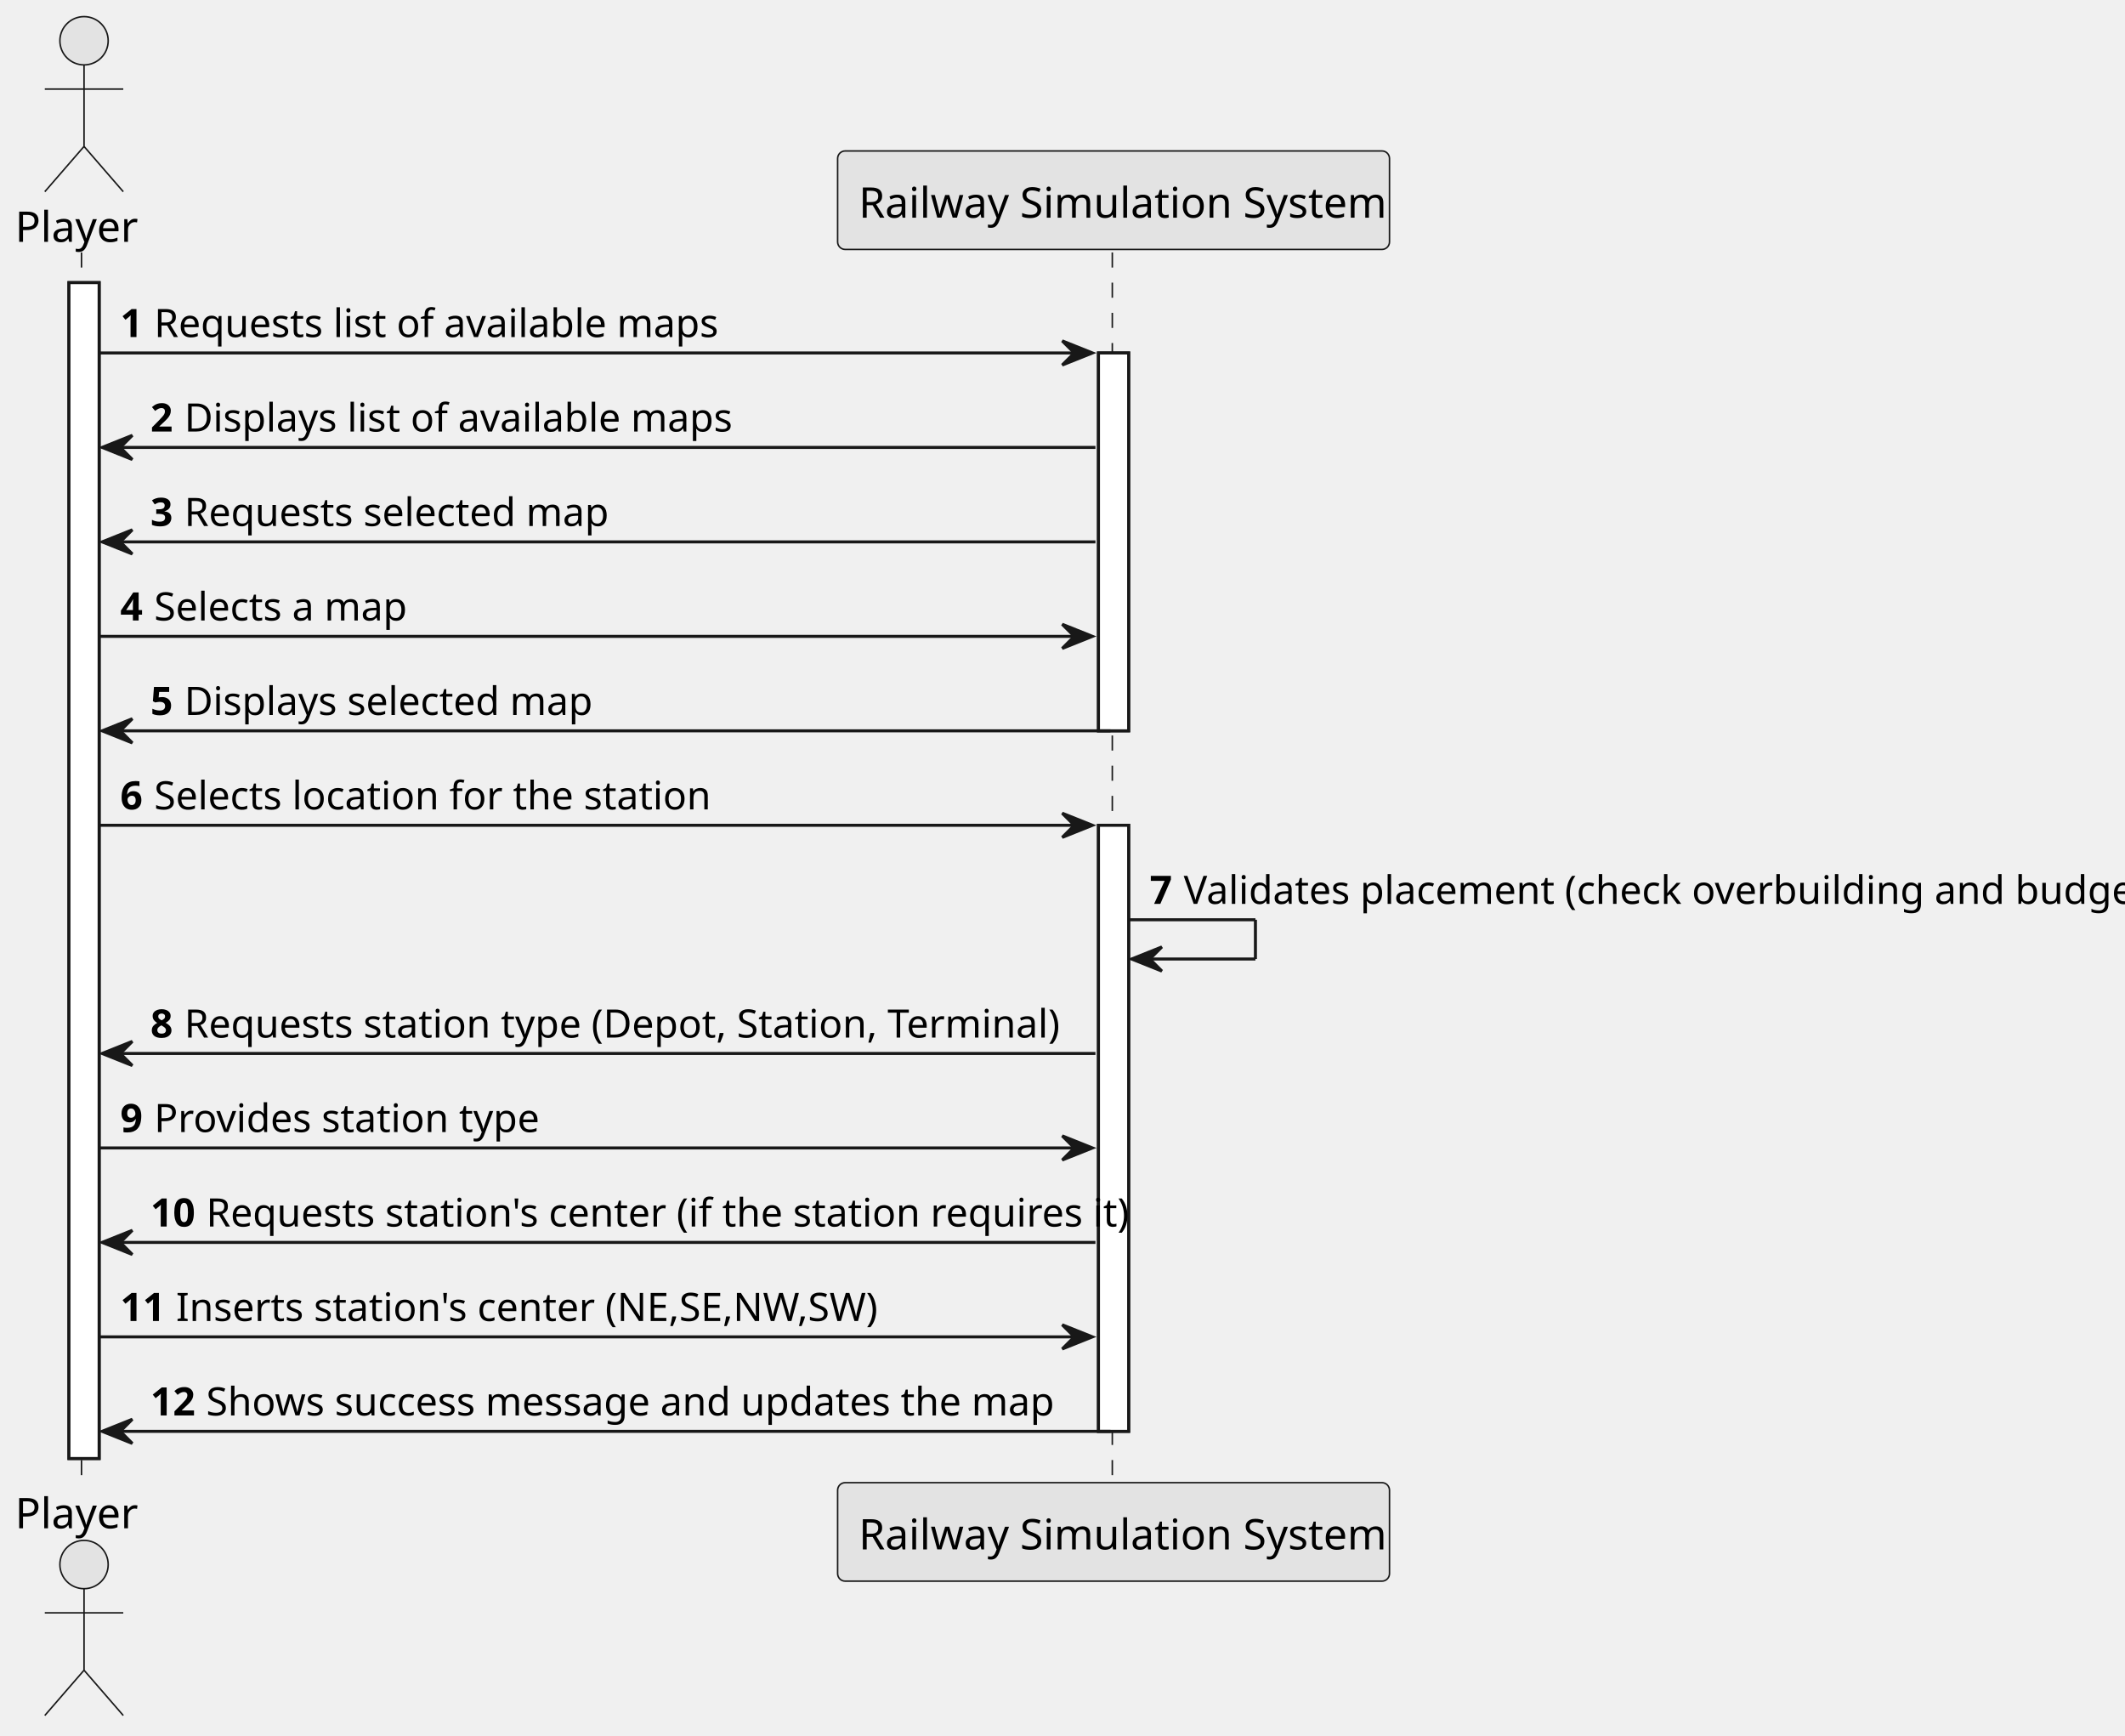
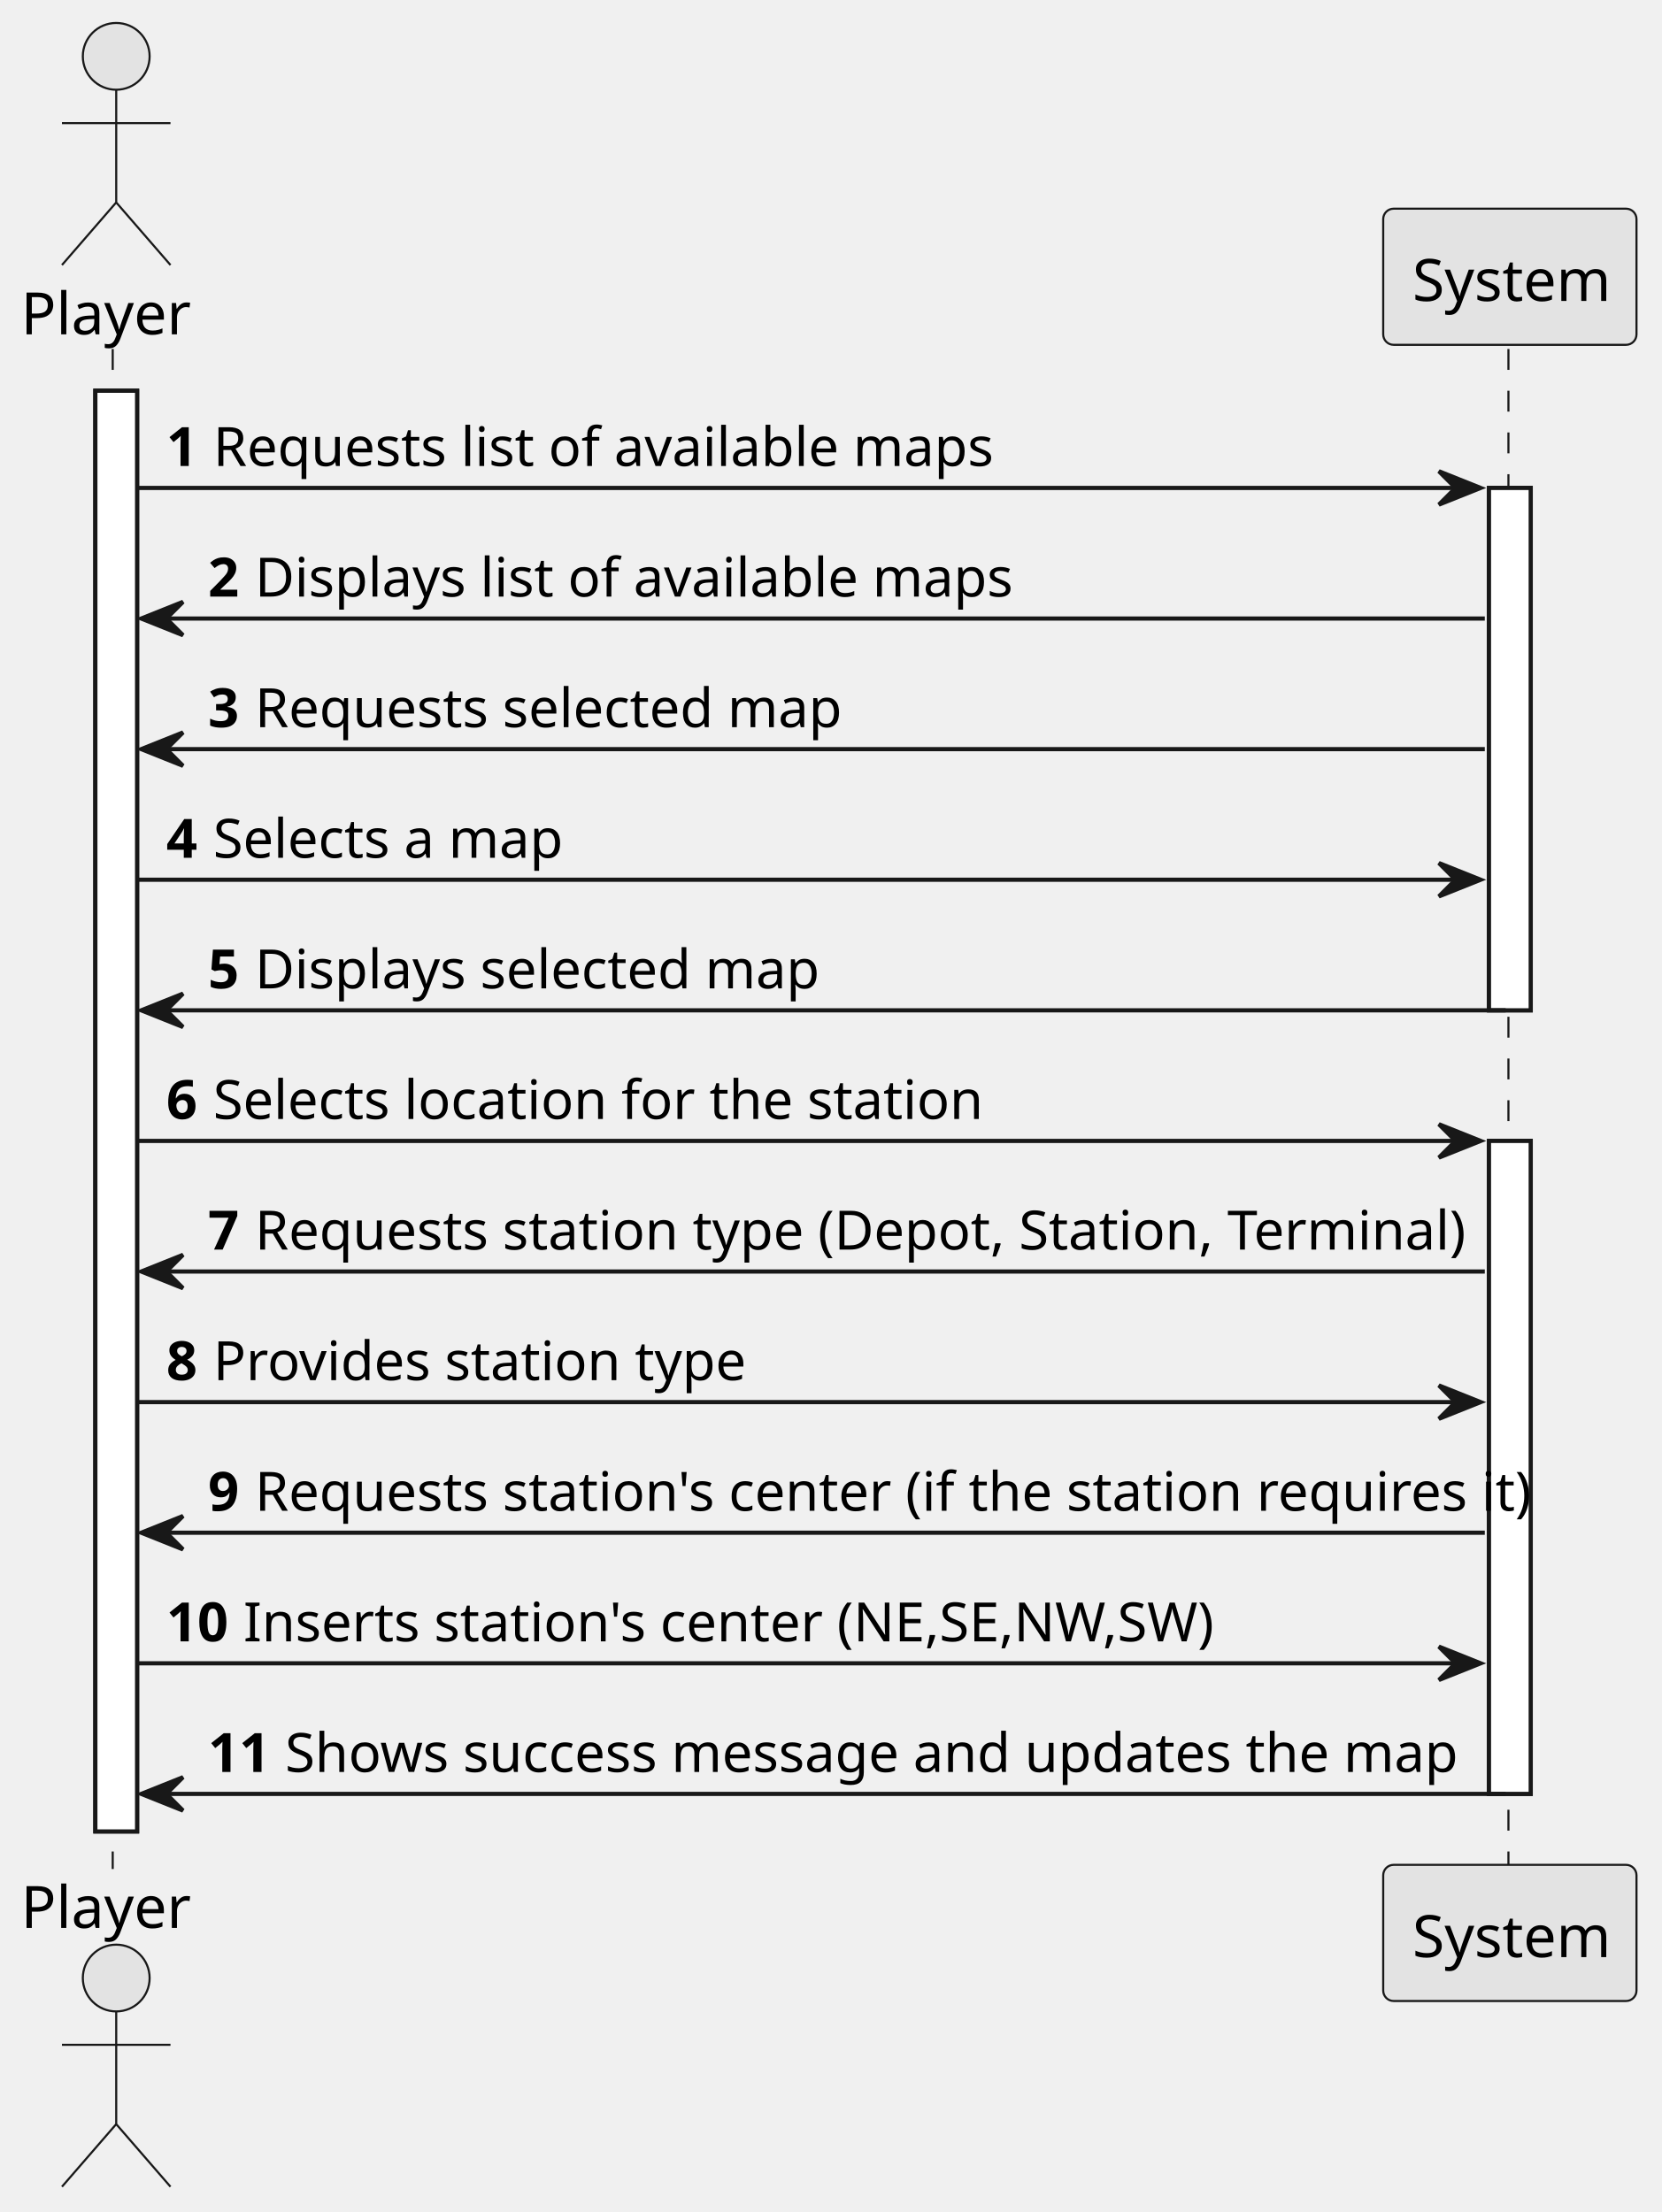
- <svg xmlns="http://www.w3.org/2000/svg" contentStyleType="text/css" height="575px" preserveAspectRatio="none" style="width:704px;height:575px;background:#FFFFFF;" version="1.1" viewBox="0 0 704 575" width="704px" zoomAndPan="magnify">
+ <svg xmlns="http://www.w3.org/2000/svg" contentStyleType="text/css" height="530px" preserveAspectRatio="none" style="width:398px;height:530px;background:#FFFFFF;" version="1.1" viewBox="0 0 398 530" width="398px" zoomAndPan="magnify">
  <defs />
  <g>
-     <rect fill="#FFFFFF" height="389.492" style="stroke:#181818;stroke-width:1.0;" width="10" x="22.841" y="93.621" />
-     <rect fill="#FFFFFF" height="125.164" style="stroke:#181818;stroke-width:1.0;" width="10" x="363.916" y="116.912" />
-     <rect fill="#FFFFFF" height="200.746" style="stroke:#181818;stroke-width:1.0;" width="10" x="363.916" y="273.367" />
-     <line style="stroke:#181818;stroke-width:0.5;stroke-dasharray:5.0,5.0;" x1="27" x2="27" y1="83.621" y2="492.113" />
-     <line style="stroke:#181818;stroke-width:0.5;stroke-dasharray:5.0,5.0;" x1="368.5" x2="368.5" y1="83.621" y2="492.113" />
+     <rect fill="#FFFFFF" height="345.201" style="stroke:#181818;stroke-width:1.0;" width="10" x="22.841" y="93.621" />
+     <rect fill="#FFFFFF" height="125.164" style="stroke:#181818;stroke-width:1.0;" width="10" x="356.687" y="116.912" />
+     <rect fill="#FFFFFF" height="156.455" style="stroke:#181818;stroke-width:1.0;" width="10" x="356.687" y="273.367" />
+     <line style="stroke:#181818;stroke-width:0.5;stroke-dasharray:5.0,5.0;" x1="27" x2="27" y1="83.621" y2="447.822" />
+     <line style="stroke:#181818;stroke-width:0.5;stroke-dasharray:5.0,5.0;" x1="361.349" x2="361.349" y1="83.621" y2="447.822" />
    <text fill="#000000" font-family="sans-serif" font-size="14" lengthAdjust="spacing" textLength="39.683" x="5" y="80.107">Player</text>
    <ellipse cx="27.841" cy="13.5" fill="#E3E3E3" rx="8" ry="8" style="stroke:#181818;stroke-width:0.5;" />
    <path d="M27.841,21.5 L27.841,48.5 M14.841,29.5 L40.841,29.5 M27.841,48.5 L14.841,63.5 M27.841,48.5 L40.841,63.5 " fill="none" style="stroke:#181818;stroke-width:0.5;" />
-     <text fill="#000000" font-family="sans-serif" font-size="14" lengthAdjust="spacing" textLength="39.683" x="5" y="506.221">Player</text>
-     <ellipse cx="27.841" cy="518.234" fill="#E3E3E3" rx="8" ry="8" style="stroke:#181818;stroke-width:0.5;" />
-     <path d="M27.841,526.234 L27.841,553.234 M14.841,534.234 L40.841,534.234 M27.841,553.234 L14.841,568.234 M27.841,553.234 L40.841,568.234 " fill="none" style="stroke:#181818;stroke-width:0.5;" />
-     <rect fill="#E3E3E3" height="32.621" rx="2.5" ry="2.5" style="stroke:#181818;stroke-width:0.5;" width="182.834" x="277.5" y="50" />
-     <text fill="#000000" font-family="sans-serif" font-size="14" lengthAdjust="spacing" textLength="168.834" x="284.5" y="72.107">Railway Simulation System</text>
-     <rect fill="#E3E3E3" height="32.621" rx="2.5" ry="2.5" style="stroke:#181818;stroke-width:0.5;" width="182.834" x="277.5" y="491.113" />
-     <text fill="#000000" font-family="sans-serif" font-size="14" lengthAdjust="spacing" textLength="168.834" x="284.5" y="513.221">Railway Simulation System</text>
-     <rect fill="#FFFFFF" height="389.492" style="stroke:#181818;stroke-width:1.0;" width="10" x="22.841" y="93.621" />
-     <rect fill="#FFFFFF" height="125.164" style="stroke:#181818;stroke-width:1.0;" width="10" x="363.916" y="116.912" />
-     <rect fill="#FFFFFF" height="200.746" style="stroke:#181818;stroke-width:1.0;" width="10" x="363.916" y="273.367" />
-     <polygon fill="#181818" points="351.916,112.912,361.916,116.912,351.916,120.912,355.916,116.912" style="stroke:#181818;stroke-width:1.0;" />
-     <line style="stroke:#181818;stroke-width:1.0;" x1="32.841" x2="357.916" y1="116.912" y2="116.912" />
+     <text fill="#000000" font-family="sans-serif" font-size="14" lengthAdjust="spacing" textLength="39.683" x="5" y="461.93">Player</text>
+     <ellipse cx="27.841" cy="473.943" fill="#E3E3E3" rx="8" ry="8" style="stroke:#181818;stroke-width:0.5;" />
+     <path d="M27.841,481.943 L27.841,508.943 M14.841,489.943 L40.841,489.943 M27.841,508.943 L14.841,523.943 M27.841,508.943 L40.841,523.943 " fill="none" style="stroke:#181818;stroke-width:0.5;" />
+     <rect fill="#E3E3E3" height="32.621" rx="2.5" ry="2.5" style="stroke:#181818;stroke-width:0.5;" width="60.676" x="331.349" y="50" />
+     <text fill="#000000" font-family="sans-serif" font-size="14" lengthAdjust="spacing" textLength="46.676" x="338.349" y="72.107">System</text>
+     <rect fill="#E3E3E3" height="32.621" rx="2.5" ry="2.5" style="stroke:#181818;stroke-width:0.5;" width="60.676" x="331.349" y="446.822" />
+     <text fill="#000000" font-family="sans-serif" font-size="14" lengthAdjust="spacing" textLength="46.676" x="338.349" y="468.93">System</text>
+     <rect fill="#FFFFFF" height="345.201" style="stroke:#181818;stroke-width:1.0;" width="10" x="22.841" y="93.621" />
+     <rect fill="#FFFFFF" height="125.164" style="stroke:#181818;stroke-width:1.0;" width="10" x="356.687" y="116.912" />
+     <rect fill="#FFFFFF" height="156.455" style="stroke:#181818;stroke-width:1.0;" width="10" x="356.687" y="273.367" />
+     <polygon fill="#181818" points="344.687,112.912,354.687,116.912,344.687,120.912,348.687,116.912" style="stroke:#181818;stroke-width:1.0;" />
+     <line style="stroke:#181818;stroke-width:1.0;" x1="32.841" x2="350.687" y1="116.912" y2="116.912" />
    <text fill="#000000" font-family="sans-serif" font-size="13" font-weight="bold" lengthAdjust="spacing" textLength="7.23" x="39.841" y="111.649">1</text>
    <text fill="#000000" font-family="sans-serif" font-size="13" lengthAdjust="spacing" textLength="179.201" x="51.071" y="111.649">Requests list of available maps</text>
    <polygon fill="#181818" points="43.841,144.203,33.841,148.203,43.841,152.203,39.841,148.203" style="stroke:#181818;stroke-width:1.0;" />
-     <line style="stroke:#181818;stroke-width:1.0;" x1="37.841" x2="362.916" y1="148.203" y2="148.203" />
+     <line style="stroke:#181818;stroke-width:1.0;" x1="37.841" x2="355.687" y1="148.203" y2="148.203" />
    <text fill="#000000" font-family="sans-serif" font-size="13" font-weight="bold" lengthAdjust="spacing" textLength="7.23" x="49.841" y="142.94">2</text>
    <text fill="#000000" font-family="sans-serif" font-size="13" lengthAdjust="spacing" textLength="173.405" x="61.071" y="142.94">Displays list of available maps</text>
    <polygon fill="#181818" points="43.841,175.494,33.841,179.494,43.841,183.494,39.841,179.494" style="stroke:#181818;stroke-width:1.0;" />
-     <line style="stroke:#181818;stroke-width:1.0;" x1="37.841" x2="362.916" y1="179.494" y2="179.494" />
+     <line style="stroke:#181818;stroke-width:1.0;" x1="37.841" x2="355.687" y1="179.494" y2="179.494" />
    <text fill="#000000" font-family="sans-serif" font-size="13" font-weight="bold" lengthAdjust="spacing" textLength="7.23" x="49.841" y="174.231">3</text>
    <text fill="#000000" font-family="sans-serif" font-size="13" lengthAdjust="spacing" textLength="135.852" x="61.071" y="174.231">Requests selected map</text>
-     <polygon fill="#181818" points="351.916,206.785,361.916,210.785,351.916,214.785,355.916,210.785" style="stroke:#181818;stroke-width:1.0;" />
-     <line style="stroke:#181818;stroke-width:1.0;" x1="32.841" x2="357.916" y1="210.785" y2="210.785" />
+     <polygon fill="#181818" points="344.687,206.785,354.687,210.785,344.687,214.785,348.687,210.785" style="stroke:#181818;stroke-width:1.0;" />
+     <line style="stroke:#181818;stroke-width:1.0;" x1="32.841" x2="350.687" y1="210.785" y2="210.785" />
    <text fill="#000000" font-family="sans-serif" font-size="13" font-weight="bold" lengthAdjust="spacing" textLength="7.23" x="39.841" y="205.523">4</text>
    <text fill="#000000" font-family="sans-serif" font-size="13" lengthAdjust="spacing" textLength="82.374" x="51.071" y="205.523">Selects a map</text>
    <polygon fill="#181818" points="43.841,238.076,33.841,242.076,43.841,246.076,39.841,242.076" style="stroke:#181818;stroke-width:1.0;" />
-     <line style="stroke:#181818;stroke-width:1.0;" x1="37.841" x2="367.916" y1="242.076" y2="242.076" />
+     <line style="stroke:#181818;stroke-width:1.0;" x1="37.841" x2="360.687" y1="242.076" y2="242.076" />
    <text fill="#000000" font-family="sans-serif" font-size="13" font-weight="bold" lengthAdjust="spacing" textLength="7.23" x="49.841" y="236.814">5</text>
    <text fill="#000000" font-family="sans-serif" font-size="13" lengthAdjust="spacing" textLength="130.057" x="61.071" y="236.814">Displays selected map</text>
-     <polygon fill="#181818" points="351.916,269.367,361.916,273.367,351.916,277.367,355.916,273.367" style="stroke:#181818;stroke-width:1.0;" />
-     <line style="stroke:#181818;stroke-width:1.0;" x1="32.841" x2="357.916" y1="273.367" y2="273.367" />
+     <polygon fill="#181818" points="344.687,269.367,354.687,273.367,344.687,277.367,348.687,273.367" style="stroke:#181818;stroke-width:1.0;" />
+     <line style="stroke:#181818;stroke-width:1.0;" x1="32.841" x2="350.687" y1="273.367" y2="273.367" />
    <text fill="#000000" font-family="sans-serif" font-size="13" font-weight="bold" lengthAdjust="spacing" textLength="7.23" x="39.841" y="268.104">6</text>
    <text fill="#000000" font-family="sans-serif" font-size="13" lengthAdjust="spacing" textLength="173.431" x="51.071" y="268.104">Selects location for the station</text>
-     <line style="stroke:#181818;stroke-width:1.0;" x1="373.916" x2="415.916" y1="304.658" y2="304.658" />
-     <line style="stroke:#181818;stroke-width:1.0;" x1="415.916" x2="415.916" y1="304.658" y2="317.658" />
-     <line style="stroke:#181818;stroke-width:1.0;" x1="374.916" x2="415.916" y1="317.658" y2="317.658" />
-     <polygon fill="#181818" points="384.916,313.658,374.916,317.658,384.916,321.658,380.916,317.658" style="stroke:#181818;stroke-width:1.0;" />
-     <text fill="#000000" font-family="sans-serif" font-size="13" font-weight="bold" lengthAdjust="spacing" textLength="7.23" x="380.916" y="299.396">7</text>
-     <text fill="#000000" font-family="sans-serif" font-size="13" lengthAdjust="spacing" textLength="305.69" x="392.147" y="299.396">Validates placement (check overbuilding and budget)</text>
-     <polygon fill="#181818" points="43.841,344.949,33.841,348.949,43.841,352.949,39.841,348.949" style="stroke:#181818;stroke-width:1.0;" />
-     <line style="stroke:#181818;stroke-width:1.0;" x1="37.841" x2="362.916" y1="348.949" y2="348.949" />
-     <text fill="#000000" font-family="sans-serif" font-size="13" font-weight="bold" lengthAdjust="spacing" textLength="7.23" x="49.841" y="343.687">8</text>
-     <text fill="#000000" font-family="sans-serif" font-size="13" lengthAdjust="spacing" textLength="277.462" x="61.071" y="343.687">Requests station type (Depot, Station, Terminal)</text>
-     <polygon fill="#181818" points="351.916,376.24,361.916,380.24,351.916,384.24,355.916,380.24" style="stroke:#181818;stroke-width:1.0;" />
-     <line style="stroke:#181818;stroke-width:1.0;" x1="32.841" x2="357.916" y1="380.24" y2="380.24" />
-     <text fill="#000000" font-family="sans-serif" font-size="13" font-weight="bold" lengthAdjust="spacing" textLength="7.23" x="39.841" y="374.978">9</text>
-     <text fill="#000000" font-family="sans-serif" font-size="13" lengthAdjust="spacing" textLength="120.675" x="51.071" y="374.978">Provides station type</text>
-     <polygon fill="#181818" points="43.841,407.531,33.841,411.531,43.841,415.531,39.841,411.531" style="stroke:#181818;stroke-width:1.0;" />
-     <line style="stroke:#181818;stroke-width:1.0;" x1="37.841" x2="362.916" y1="411.531" y2="411.531" />
-     <text fill="#000000" font-family="sans-serif" font-size="13" font-weight="bold" lengthAdjust="spacing" textLength="14.46" x="49.841" y="406.269">10</text>
-     <text fill="#000000" font-family="sans-serif" font-size="13" lengthAdjust="spacing" textLength="288.615" x="68.301" y="406.269">Requests station's center (if the station requires it)</text>
-     <polygon fill="#181818" points="351.916,438.822,361.916,442.822,351.916,446.822,355.916,442.822" style="stroke:#181818;stroke-width:1.0;" />
-     <line style="stroke:#181818;stroke-width:1.0;" x1="32.841" x2="357.916" y1="442.822" y2="442.822" />
-     <text fill="#000000" font-family="sans-serif" font-size="13" font-weight="bold" lengthAdjust="spacing" textLength="14.46" x="39.841" y="437.56">11</text>
-     <text fill="#000000" font-family="sans-serif" font-size="13" lengthAdjust="spacing" textLength="230.756" x="58.301" y="437.56">Inserts station's center (NE,SE,NW,SW)</text>
-     <polygon fill="#181818" points="43.841,470.113,33.841,474.113,43.841,478.113,39.841,474.113" style="stroke:#181818;stroke-width:1.0;" />
-     <line style="stroke:#181818;stroke-width:1.0;" x1="37.841" x2="367.916" y1="474.113" y2="474.113" />
-     <text fill="#000000" font-family="sans-serif" font-size="13" font-weight="bold" lengthAdjust="spacing" textLength="14.46" x="49.841" y="468.851">12</text>
-     <text fill="#000000" font-family="sans-serif" font-size="13" lengthAdjust="spacing" textLength="271.711" x="68.301" y="468.851">Shows success message and updates the map</text>
+     <polygon fill="#181818" points="43.841,300.658,33.841,304.658,43.841,308.658,39.841,304.658" style="stroke:#181818;stroke-width:1.0;" />
+     <line style="stroke:#181818;stroke-width:1.0;" x1="37.841" x2="355.687" y1="304.658" y2="304.658" />
+     <text fill="#000000" font-family="sans-serif" font-size="13" font-weight="bold" lengthAdjust="spacing" textLength="7.23" x="49.841" y="299.396">7</text>
+     <text fill="#000000" font-family="sans-serif" font-size="13" lengthAdjust="spacing" textLength="277.462" x="61.071" y="299.396">Requests station type (Depot, Station, Terminal)</text>
+     <polygon fill="#181818" points="344.687,331.949,354.687,335.949,344.687,339.949,348.687,335.949" style="stroke:#181818;stroke-width:1.0;" />
+     <line style="stroke:#181818;stroke-width:1.0;" x1="32.841" x2="350.687" y1="335.949" y2="335.949" />
+     <text fill="#000000" font-family="sans-serif" font-size="13" font-weight="bold" lengthAdjust="spacing" textLength="7.23" x="39.841" y="330.687">8</text>
+     <text fill="#000000" font-family="sans-serif" font-size="13" lengthAdjust="spacing" textLength="120.675" x="51.071" y="330.687">Provides station type</text>
+     <polygon fill="#181818" points="43.841,363.24,33.841,367.24,43.841,371.24,39.841,367.24" style="stroke:#181818;stroke-width:1.0;" />
+     <line style="stroke:#181818;stroke-width:1.0;" x1="37.841" x2="355.687" y1="367.24" y2="367.24" />
+     <text fill="#000000" font-family="sans-serif" font-size="13" font-weight="bold" lengthAdjust="spacing" textLength="7.23" x="49.841" y="361.978">9</text>
+     <text fill="#000000" font-family="sans-serif" font-size="13" lengthAdjust="spacing" textLength="288.615" x="61.071" y="361.978">Requests station's center (if the station requires it)</text>
+     <polygon fill="#181818" points="344.687,394.531,354.687,398.531,344.687,402.531,348.687,398.531" style="stroke:#181818;stroke-width:1.0;" />
+     <line style="stroke:#181818;stroke-width:1.0;" x1="32.841" x2="350.687" y1="398.531" y2="398.531" />
+     <text fill="#000000" font-family="sans-serif" font-size="13" font-weight="bold" lengthAdjust="spacing" textLength="14.46" x="39.841" y="393.269">10</text>
+     <text fill="#000000" font-family="sans-serif" font-size="13" lengthAdjust="spacing" textLength="230.756" x="58.301" y="393.269">Inserts station's center (NE,SE,NW,SW)</text>
+     <polygon fill="#181818" points="43.841,425.822,33.841,429.822,43.841,433.822,39.841,429.822" style="stroke:#181818;stroke-width:1.0;" />
+     <line style="stroke:#181818;stroke-width:1.0;" x1="37.841" x2="360.687" y1="429.822" y2="429.822" />
+     <text fill="#000000" font-family="sans-serif" font-size="13" font-weight="bold" lengthAdjust="spacing" textLength="14.46" x="49.841" y="424.56">11</text>
+     <text fill="#000000" font-family="sans-serif" font-size="13" lengthAdjust="spacing" textLength="271.711" x="68.301" y="424.56">Shows success message and updates the map</text>
  </g>
</svg>
